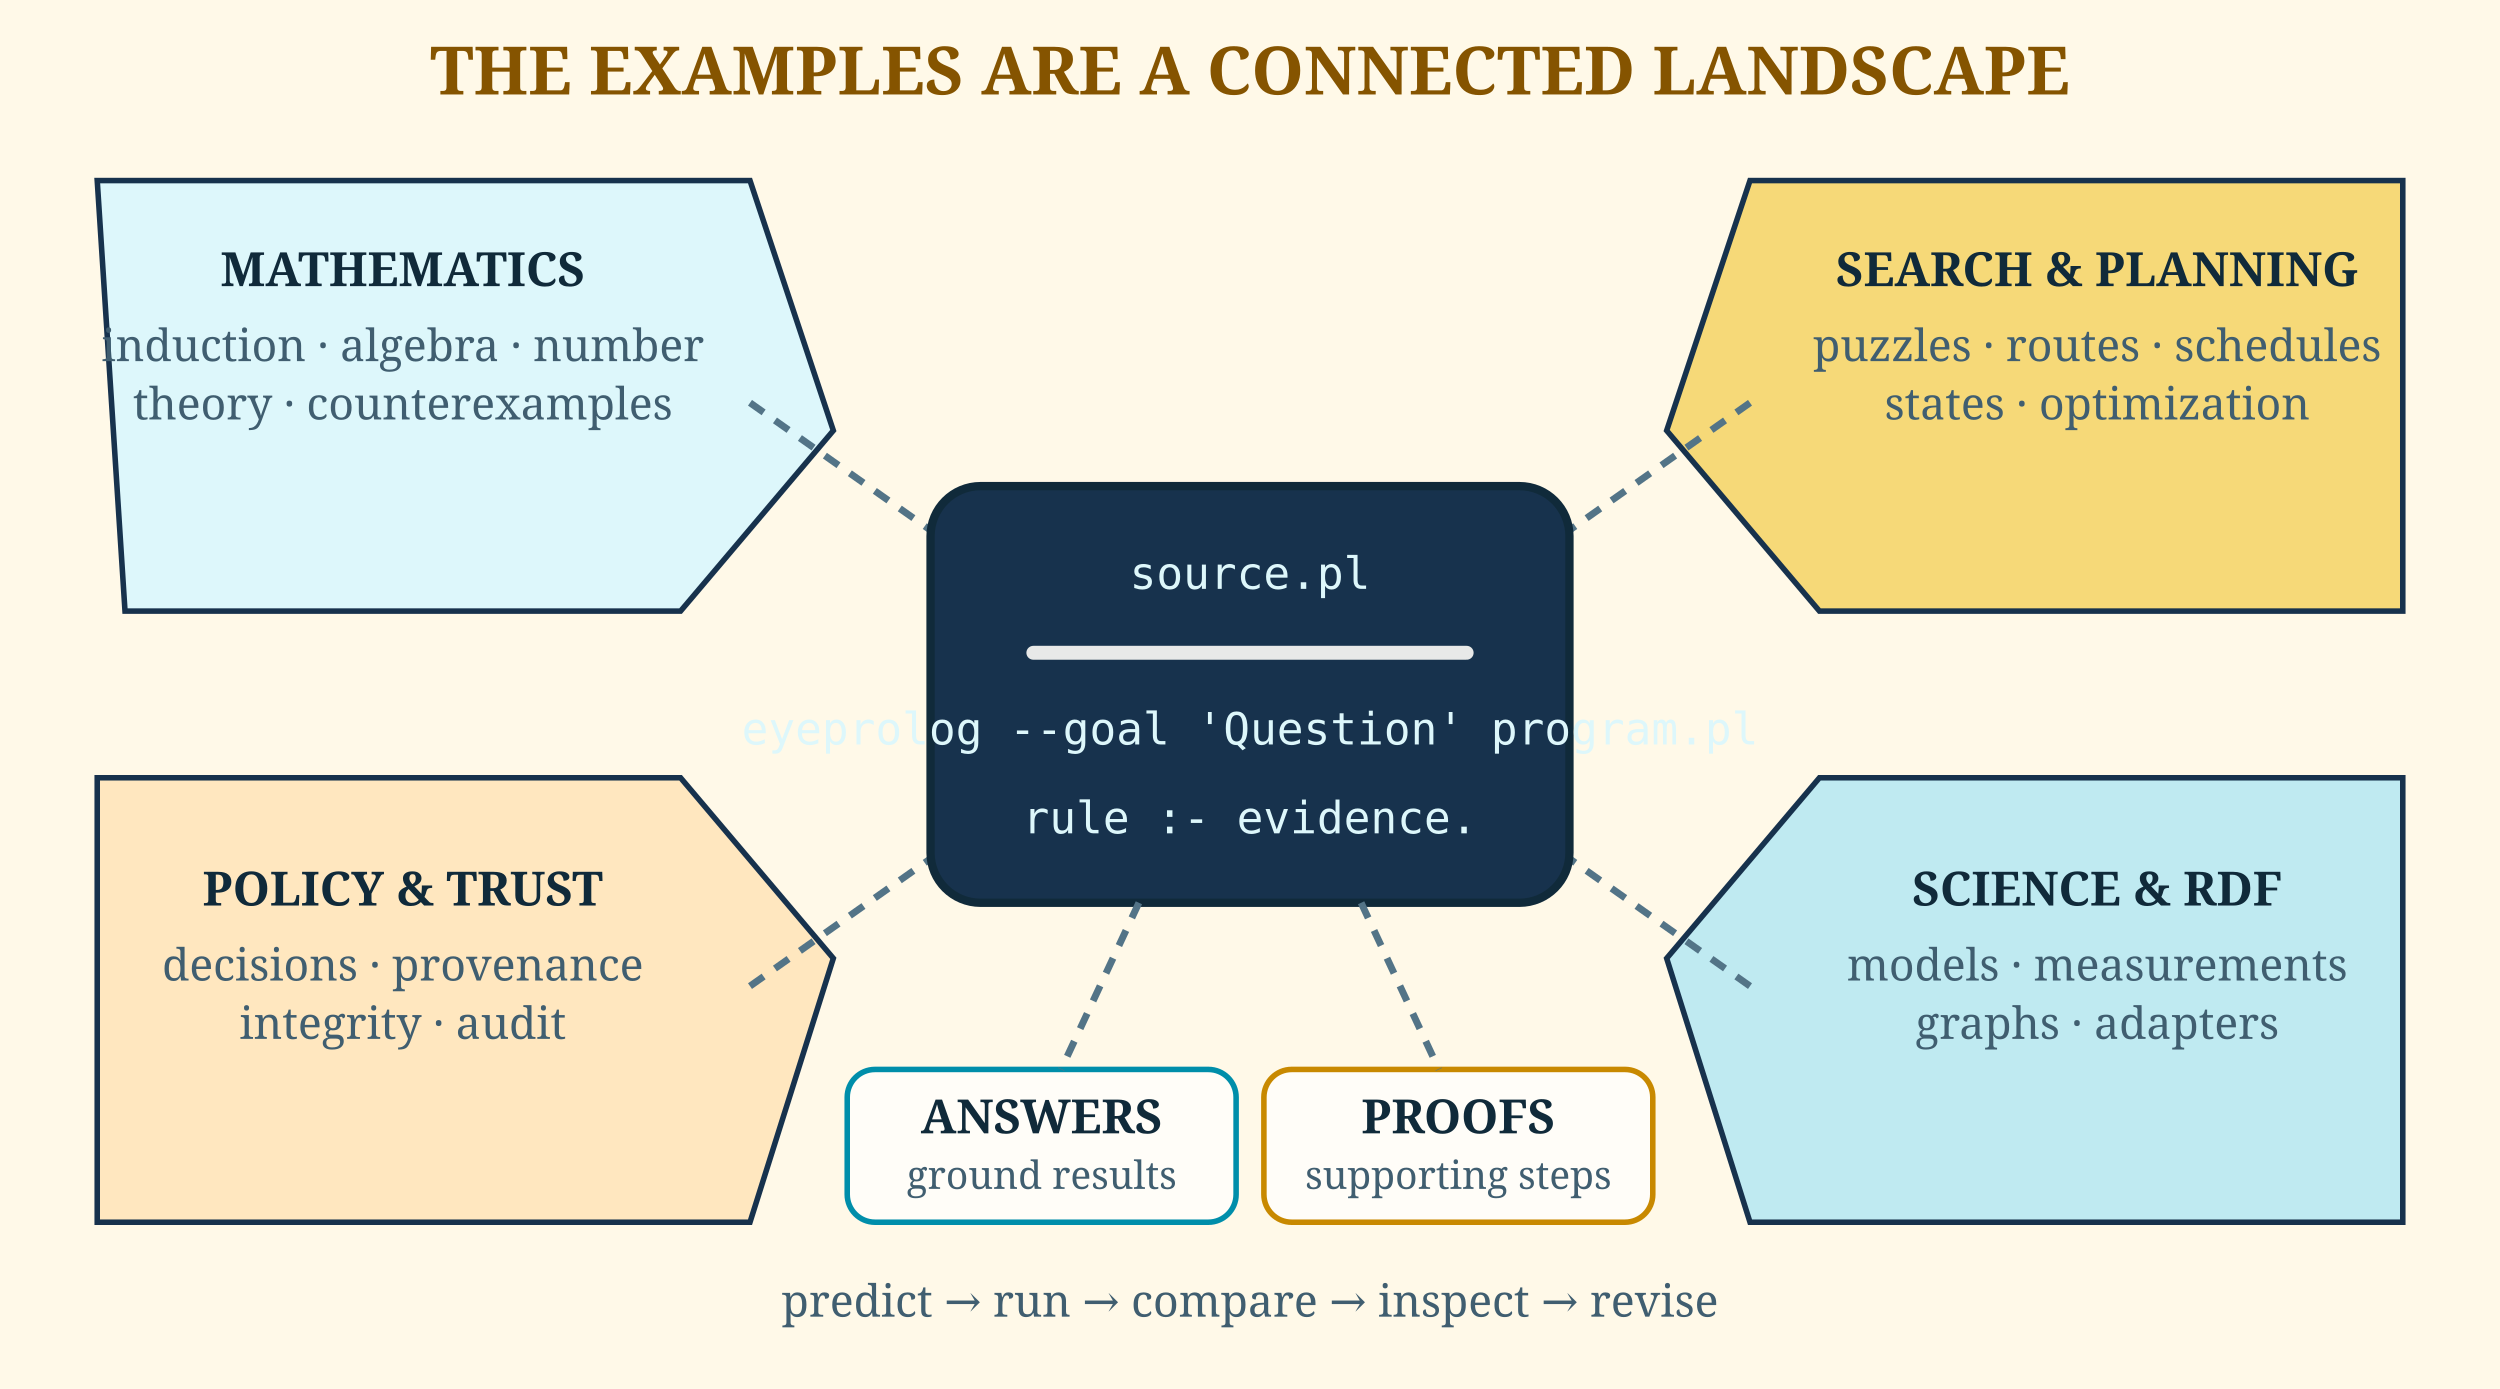
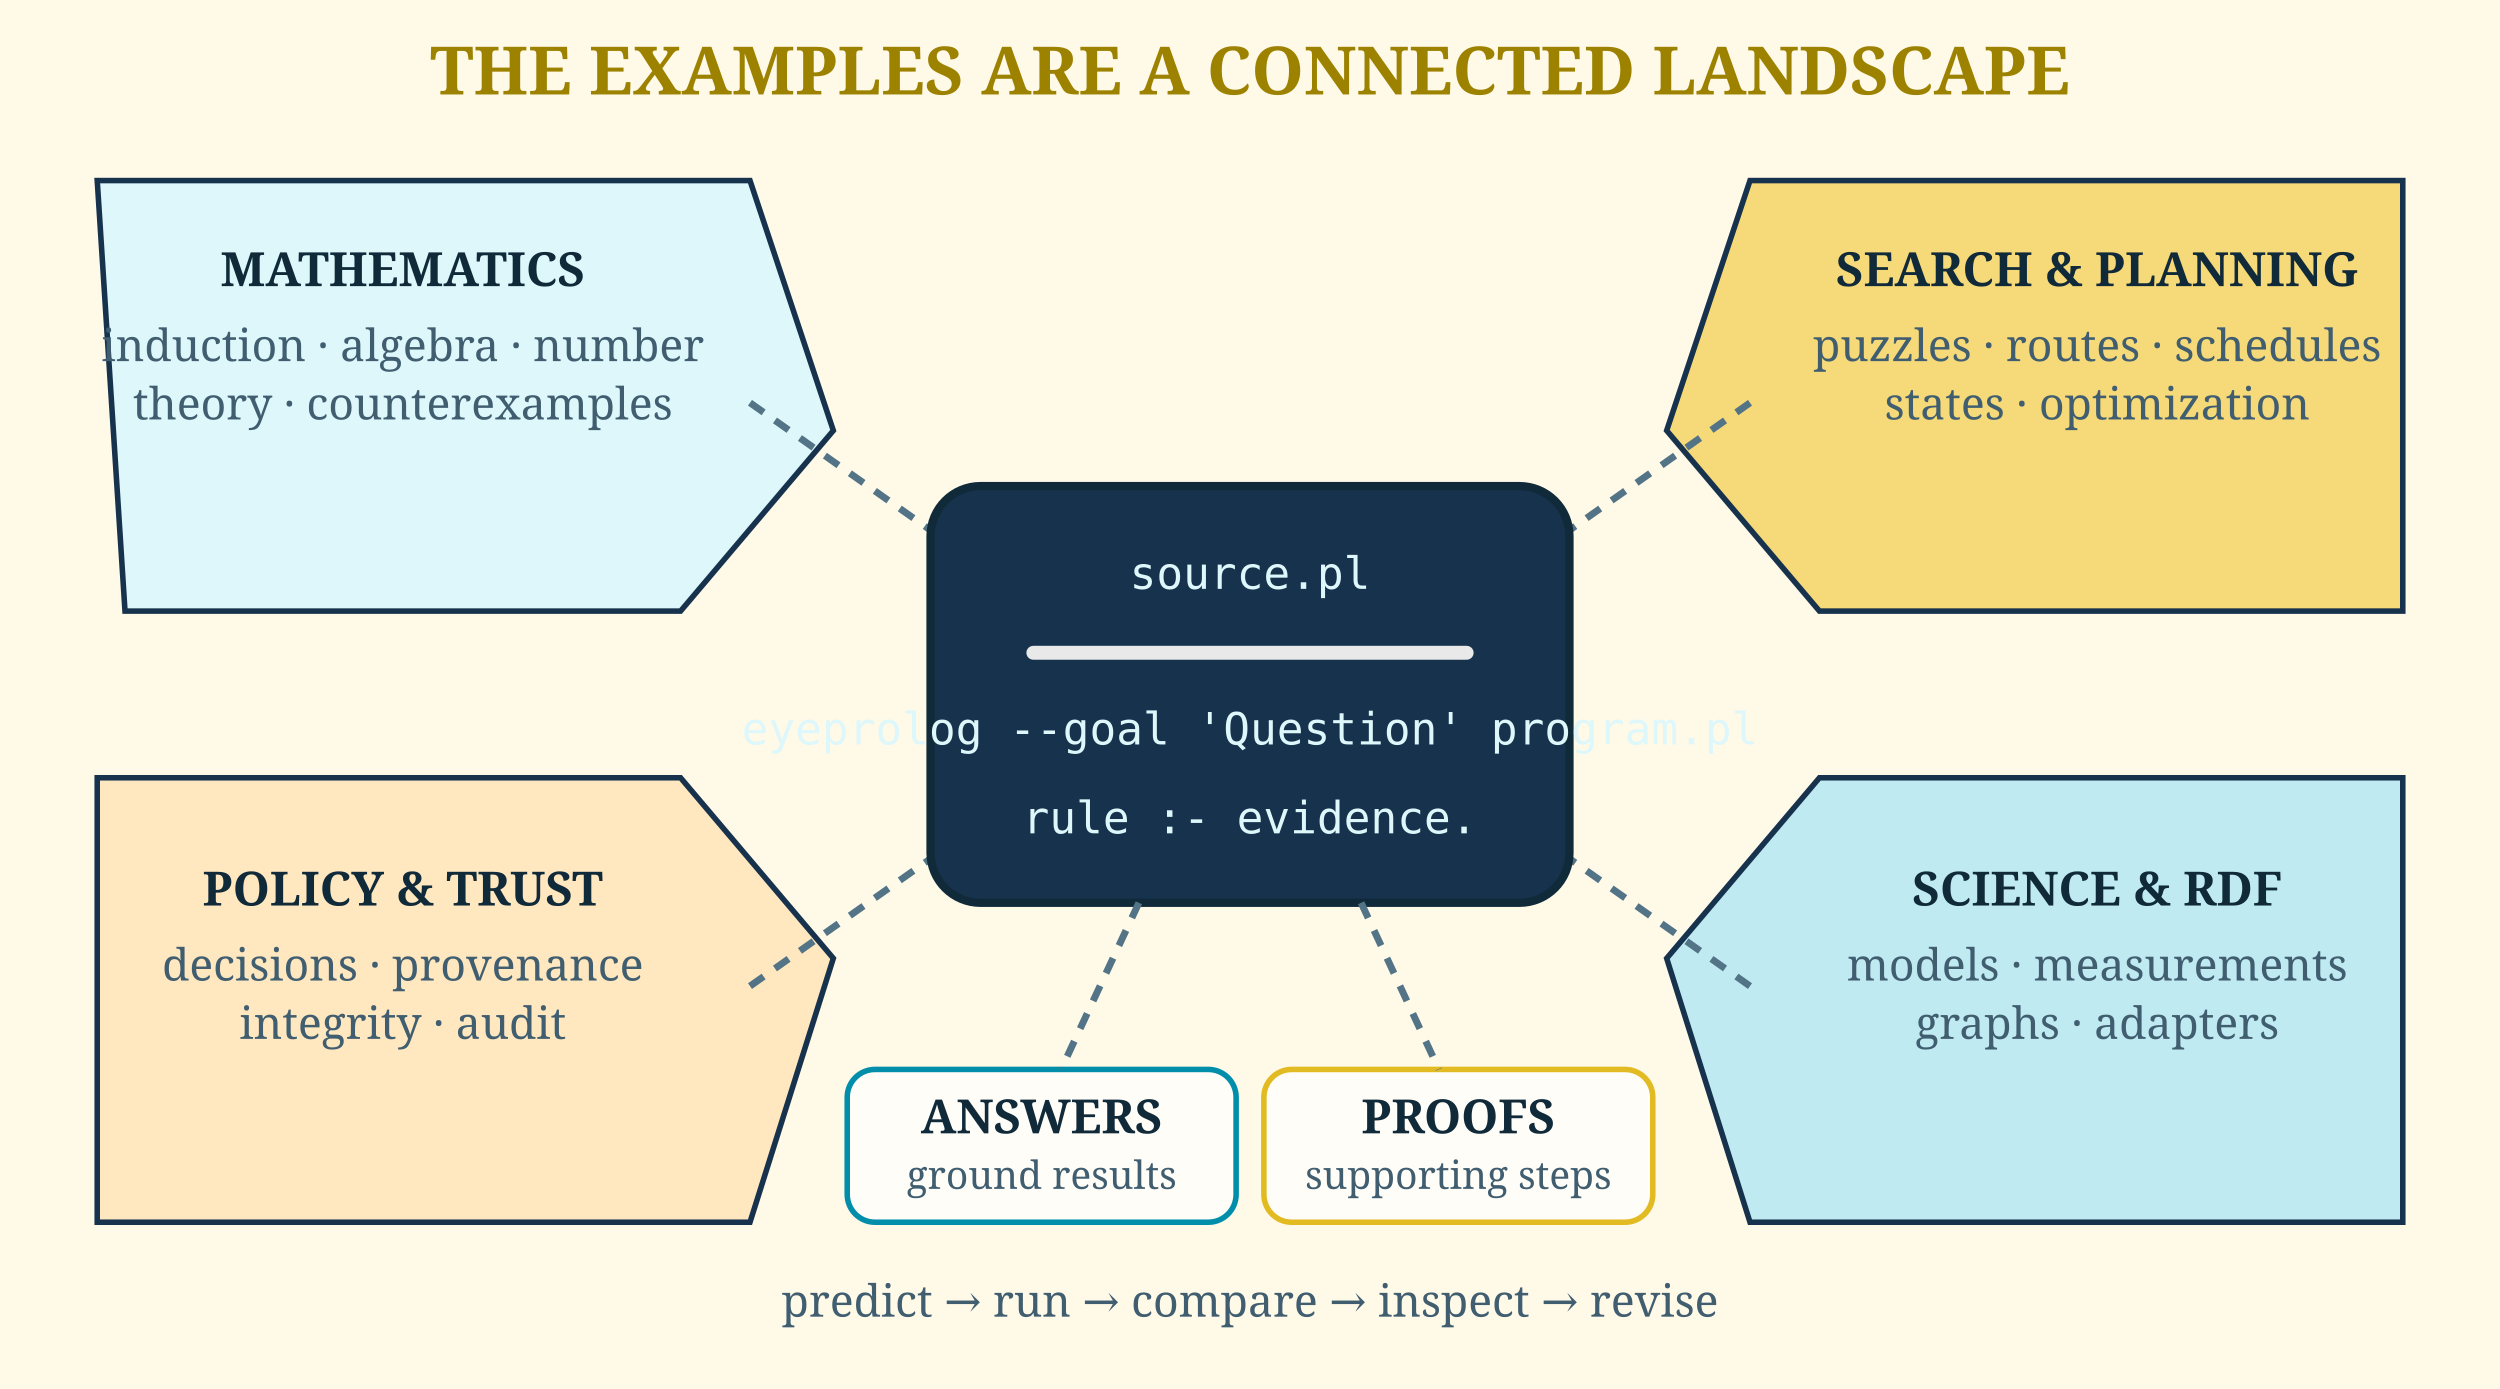
<svg xmlns="http://www.w3.org/2000/svg" width="900" height="500" viewBox="0 0 900 500" role="img" aria-labelledby="title desc">
  <defs>
    <style>
      .bg{fill:#FFF9E8}.region{stroke:#17324D;stroke-width:2}.core{fill:#17324D;stroke:#102A3A;stroke-width:3}
      .path{fill:none;stroke:#FFFDF8;stroke-width:5;stroke-linecap:round;opacity:.9}.link{fill:none;stroke:#537487;stroke-width:2.5;stroke-dasharray:6 5}
-       .title{fill:#855400;font:bold 24px Georgia,serif}.label{fill:#102A3A;font:bold 17px Georgia,serif}
+       .title{fill:#9D8200;font:bold 24px Georgia,serif}.label{fill:#102A3A;font:bold 17px Georgia,serif}
      .small{fill:#405E70;font:16px Georgia,serif}.output{fill:#405E70;font:14px Georgia,serif}.code{fill:#DDF7FB;font:16px ui-monospace,SFMono-Regular,Consolas,monospace}
    </style>
  </defs>
  <rect width="900" height="500" class="bg" />
  <text class="title" x="450" y="34" text-anchor="middle">THE EXAMPLES ARE A CONNECTED LANDSCAPE</text>
  <path class="region" fill="#DDF7FB" d="M35 65H270L300 155L245 220H45Z" />
  <text class="label" x="145" y="103" text-anchor="middle">MATHEMATICS</text>
  <text class="small" x="145" y="130" text-anchor="middle">induction · algebra · number</text>
  <text class="small" x="145" y="151" text-anchor="middle">theory · counterexamples</text>
  <path class="region" fill="#F6D978" d="M630 65H865V220H655L600 155Z" />
  <text class="label" x="755" y="103" text-anchor="middle">SEARCH &amp; PLANNING</text>
  <text class="small" x="755" y="130" text-anchor="middle">puzzles · routes · schedules</text>
  <text class="small" x="755" y="151" text-anchor="middle">states · optimization</text>
  <path class="region" fill="#FFE7BF" d="M35 280H245L300 345L270 440H35Z" />
  <text class="label" x="145" y="326" text-anchor="middle">POLICY &amp; TRUST</text>
  <text class="small" x="145" y="353" text-anchor="middle">decisions · provenance</text>
  <text class="small" x="145" y="374" text-anchor="middle">integrity · audit</text>
  <path class="region" fill="#BFEAF1" d="M655 280H865V440H630L600 345Z" />
  <text class="label" x="755" y="326" text-anchor="middle">SCIENCE &amp; RDF</text>
  <text class="small" x="755" y="353" text-anchor="middle">models · measurements</text>
  <text class="small" x="755" y="374" text-anchor="middle">graphs · adapters</text>
  <path class="link" d="M270 145L355 205M630 145L545 205M270 355L355 295M630 355L545 295" />
  <rect class="core" x="335" y="175" width="230" height="150" rx="18" />
  <text class="code" x="450" y="212" text-anchor="middle">source.pl</text>
  <path class="path" d="M372 235H528" />
  <text class="code" x="450" y="268" text-anchor="middle">eyeprolog --goal 'Question' program.pl</text>
  <text class="code" x="450" y="300" text-anchor="middle">rule :- evidence.</text>
  <rect x="305" y="385" width="140" height="55" rx="10" fill="#FFFDF8" stroke="#008EAA" stroke-width="2" />
  <text class="label" x="375" y="408" text-anchor="middle">ANSWERS</text>
  <text class="output" x="375" y="428" text-anchor="middle">ground results</text>
-   <rect x="455" y="385" width="140" height="55" rx="10" fill="#FFFDF8" stroke="#C88900" stroke-width="2" />
+   <rect x="455" y="385" width="140" height="55" rx="10" fill="#FFFDF8" stroke="#E2BA22" stroke-width="2" />
  <text class="label" x="525" y="408" text-anchor="middle">PROOFS</text>
  <text class="output" x="525" y="428" text-anchor="middle">supporting steps</text>
  <path class="link" d="M410 325L382 385M490 325L518 385" />
  <text class="small" x="450" y="474" text-anchor="middle">predict → run → compare → inspect → revise</text>
</svg>
